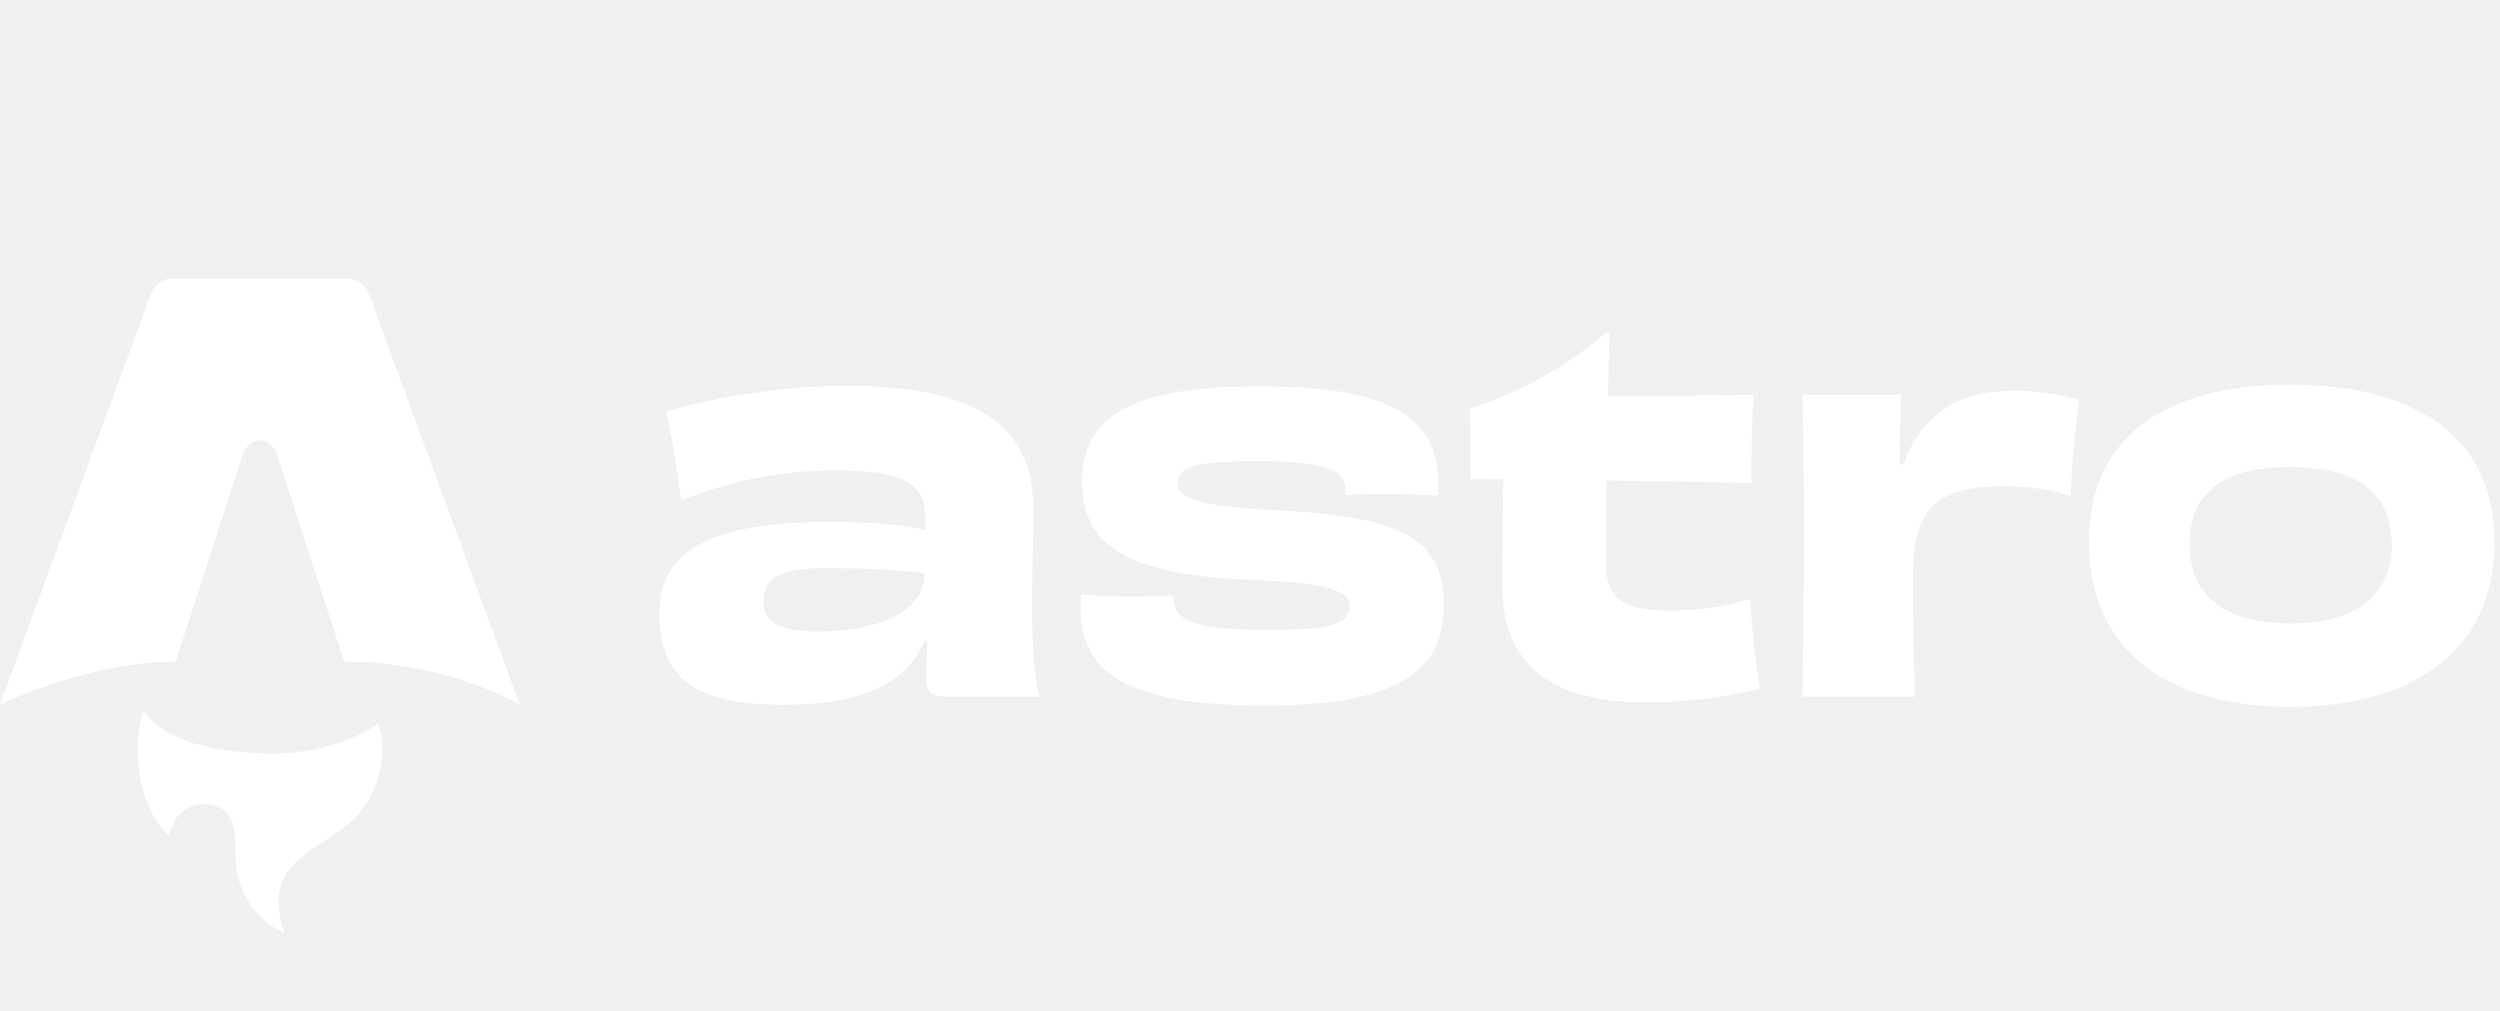
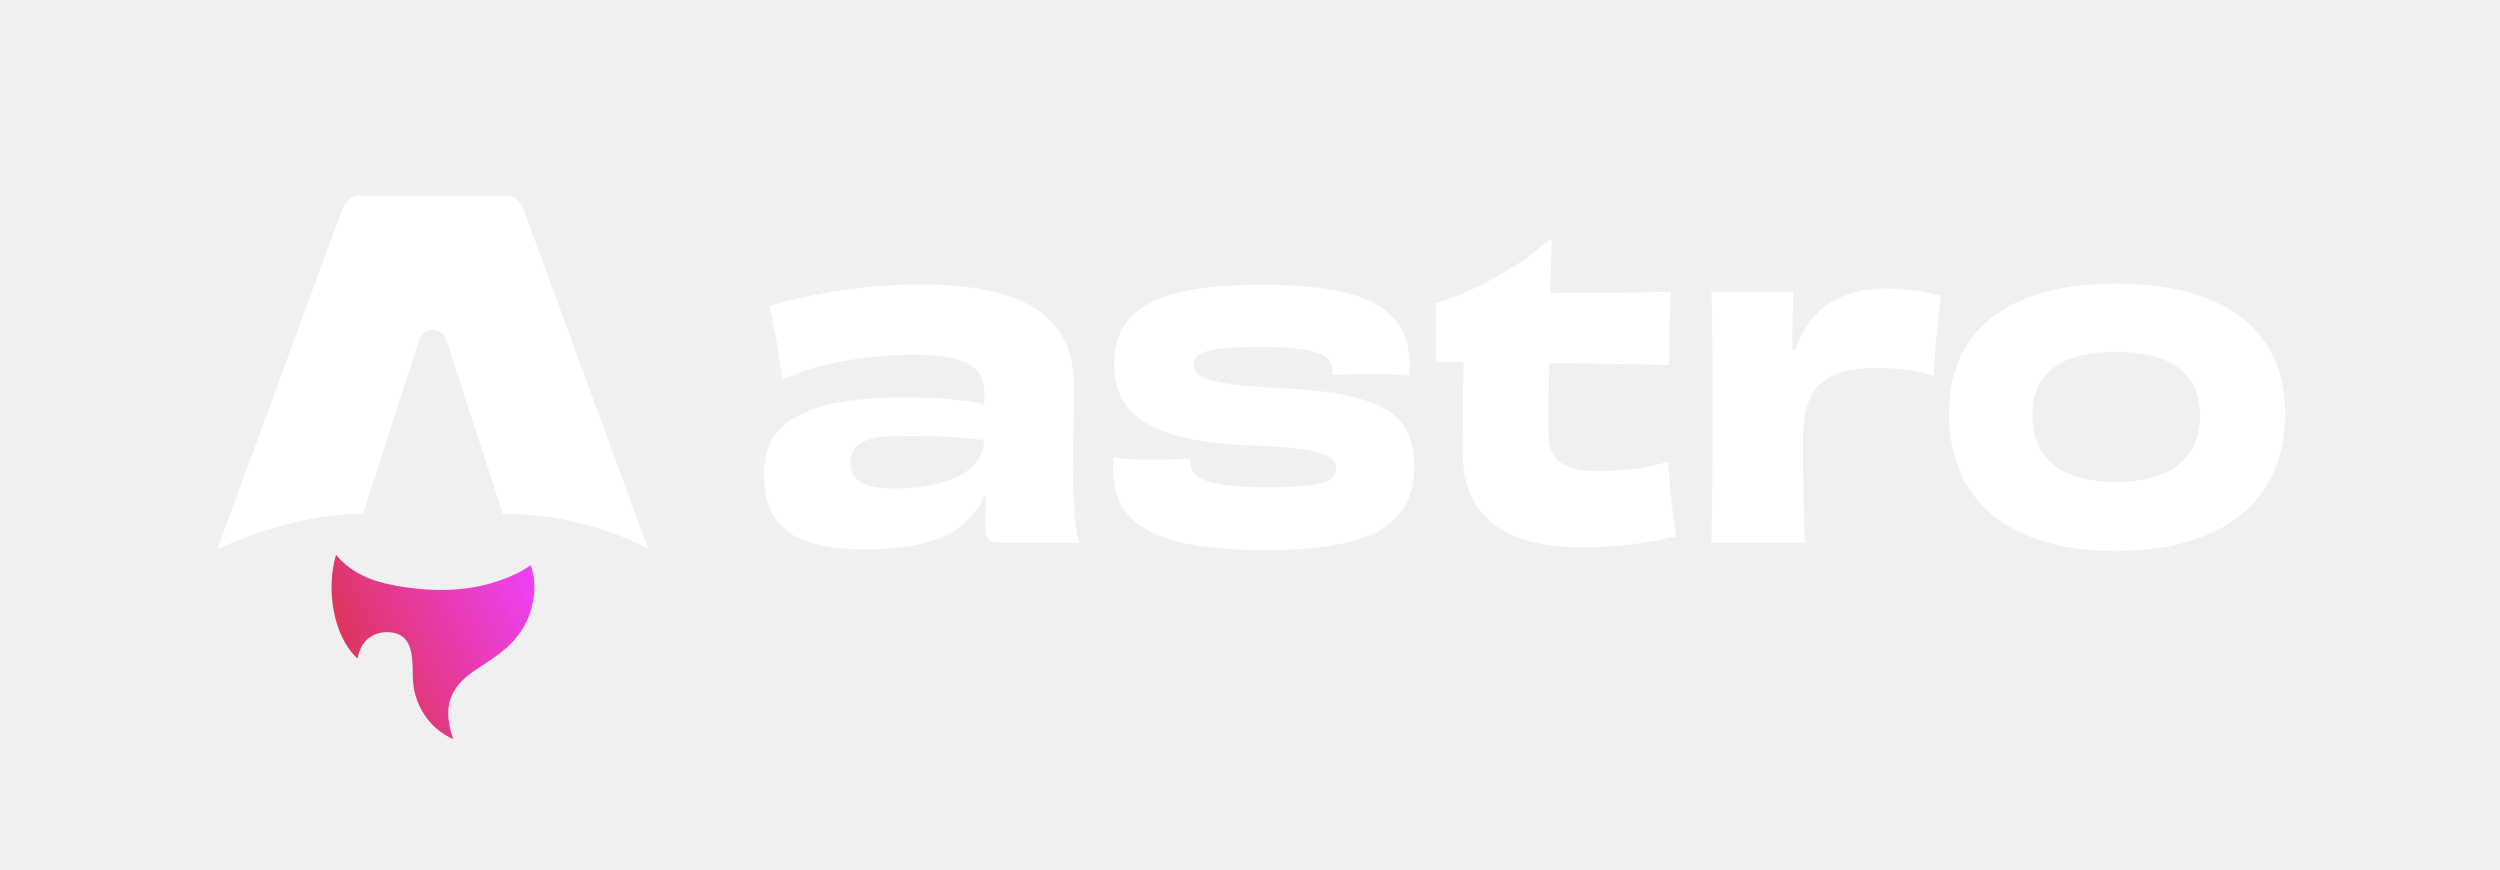
- <svg xmlns="http://www.w3.org/2000/svg" fill="#fff" viewBox="0 -11 99 40">
-   <path d="M6.7 22.11c-1.18-1.07-1.52-3.32-1.03-4.95.85 1.03 2.02 1.36 3.24 1.54 1.87.28 3.72.18 5.46-.68.2-.1.38-.23.6-.36.17.47.2.95.15 1.44a3.94 3.94 0 0 1-1.67 2.8c-.38.27-.77.52-1.16.78-1.2.8-1.52 1.75-1.07 3.12l.05.15a3.13 3.13 0 0 1-1.4-1.19 3.34 3.34 0 0 1-.54-1.81c0-.32 0-.65-.04-.96-.1-.77-.47-1.12-1.15-1.14-.7-.02-1.26.42-1.4 1.1l-.05.16ZM0 16.9s3.47-1.7 6.96-1.7l2.62-8.1c.1-.4.39-.66.71-.66.33 0 .61.27.71.66l2.63 8.1c4.12 0 6.95 1.7 6.95 1.7S14.68.85 14.68.82c-.18-.47-.46-.78-.85-.78H6.75c-.38 0-.66.3-.84.78L0 16.89Zm36.62-5.16c0 1.42-1.77 2.27-4.23 2.27-1.6 0-2.16-.4-2.16-1.23 0-.87.7-1.28 2.3-1.28 1.44 0 2.67.02 4.09.2v.04Zm.02-1.76c-.88-.2-2.2-.31-3.78-.31-4.6 0-6.75 1.08-6.75 3.6 0 2.63 1.48 3.64 4.9 3.64 2.9 0 4.87-.73 5.59-2.53h.12c-.02.43-.04.87-.04 1.2 0 .93.15 1.01.91 1.01h3.58c-.2-.55-.3-2.11-.3-3.45 0-1.44.05-2.53.05-3.99 0-2.98-1.79-4.87-7.4-4.87-2.41 0-5.1.41-7.14 1.02.2.81.47 2.45.6 3.52a15.98 15.98 0 0 1 6.23-1.19c2.69 0 3.43.61 3.43 1.86v.5Zm9.83 2.59c-.49.05-1.15.05-1.83.05-.72 0-1.39-.02-1.83-.07l-.02.49c0 2.47 1.61 3.9 7.3 3.9 5.35 0 7.08-1.42 7.08-3.92 0-2.37-1.15-3.53-6.23-3.79-3.95-.18-4.3-.61-4.3-1.1 0-.58.5-.87 3.16-.87 2.74 0 3.48.37 3.48 1.16v.18a39.82 39.82 0 0 1 3.66.02l.02-.47c0-2.9-2.41-3.85-7.09-3.85-5.25 0-7.02 1.28-7.02 3.79 0 2.25 1.42 3.65 6.46 3.86 3.72.12 4.13.54 4.13 1.1 0 .62-.6.9-3.22.9-3 0-3.75-.42-3.75-1.27v-.11ZM63.6 2.17a15.13 15.13 0 0 1-5.4 3c.03.73.03 2.07.03 2.8l1.3.02c-.02 1.4-.04 3.1-.04 4.22 0 2.62 1.38 4.6 5.68 4.6 1.82 0 3.02-.2 4.52-.52a39.8 39.8 0 0 1-.39-3.57c-.9.3-2.02.46-3.27.46-1.73 0-2.43-.48-2.43-1.84 0-1.18 0-2.29.02-3.31 2.22.02 4.44.06 5.74.1-.02-1.03.02-2.51.08-3.5-1.89.04-4.01.06-5.76.06l.05-2.52h-.13Zm11.62 5.21.06-2.75h-3.91c.06 1.7.06 3.44.06 5.98 0 2.55-.02 4.3-.06 5.98h4.48c-.08-1.18-.1-3.18-.1-4.87 0-2.69 1.09-3.46 3.56-3.46 1.15 0 1.97.14 2.69.4.02-1 .21-2.96.33-3.83a8.85 8.85 0 0 0-2.55-.35c-2.12-.02-3.68.84-4.4 2.92l-.16-.02Zm19.5 3.15c0 2.15-1.56 3.16-4.01 3.16-2.44 0-4-.95-4-3.16 0-2.2 1.58-3.04 4-3.04 2.43 0 4 .9 4 3.04Zm4.06-.1c0-4.28-3.34-6.2-8.07-6.2-4.75 0-7.99 1.92-7.99 6.2 0 4.27 3.02 6.56 7.97 6.56 4.98 0 8.1-2.3 8.1-6.56Z" />
+ <svg xmlns="http://www.w3.org/2000/svg" width="460" height="160" viewBox="0 0 460 160" fill="none">
+   <path d="M65.785 121.175C61.267 117.045 59.948 108.368 61.83 102.082C65.094 106.045 69.616 107.301 74.3 108.009C81.531 109.103 88.632 108.694 95.349 105.389C96.117 105.011 96.828 104.507 97.667 103.998C98.297 105.826 98.462 107.672 98.241 109.551C97.706 114.127 95.429 117.662 91.807 120.341C90.359 121.413 88.826 122.371 87.33 123.382C82.735 126.487 81.492 130.129 83.218 135.427C83.259 135.556 83.296 135.685 83.389 136C81.043 134.95 79.329 133.421 78.023 131.411C76.644 129.289 75.988 126.942 75.953 124.403C75.936 123.167 75.936 121.92 75.77 120.702C75.364 117.732 73.969 116.402 71.343 116.325C68.647 116.247 66.514 117.913 65.949 120.538C65.905 120.739 65.843 120.938 65.78 121.172L65.785 121.175Z" fill="white" />
+   <path d="M65.785 121.175C61.267 117.045 59.948 108.368 61.83 102.082C65.094 106.045 69.616 107.301 74.3 108.009C81.531 109.103 88.632 108.694 95.349 105.389C96.117 105.011 96.828 104.507 97.667 103.998C98.297 105.826 98.462 107.672 98.241 109.551C97.706 114.127 95.429 117.662 91.807 120.341C90.359 121.413 88.826 122.371 87.33 123.382C82.735 126.487 81.492 130.129 83.218 135.427C83.259 135.556 83.296 135.685 83.389 136C81.043 134.95 79.329 133.421 78.023 131.411C76.644 129.289 75.988 126.942 75.953 124.403C75.936 123.167 75.936 121.92 75.77 120.702C75.364 117.732 73.969 116.402 71.343 116.325C68.647 116.247 66.514 117.913 65.949 120.538C65.905 120.739 65.843 120.938 65.78 121.172L65.785 121.175Z" fill="url(#paint0_linear_1_33)" />
+   <path d="M40 101.034C40 101.034 53.377 94.518 66.792 94.518L76.907 63.215C77.285 61.702 78.391 60.673 79.639 60.673C80.888 60.673 81.993 61.702 82.372 63.215L92.486 94.518C108.374 94.518 119.279 101.034 119.279 101.034C119.279 101.034 96.556 39.133 96.511 39.009C95.859 37.179 94.758 36 93.274 36H66.007C64.523 36 63.466 37.179 62.77 39.009C62.721 39.131 40 101.034 40 101.034Z" fill="white" />
+   <path d="M181.043 81.123C181.043 86.608 174.22 89.884 164.773 89.884C158.624 89.884 156.45 88.36 156.45 85.16C156.45 81.808 159.149 80.209 165.297 80.209C170.846 80.209 175.569 80.285 181.043 80.97V81.123ZM181.118 74.342C177.744 73.581 172.645 73.123 166.572 73.123C148.877 73.123 140.555 77.314 140.555 87.065C140.555 97.198 146.253 101.083 159.449 101.083C170.621 101.083 178.193 98.264 180.968 91.331H181.417C181.342 93.007 181.268 94.683 181.268 95.978C181.268 99.559 181.867 99.864 184.791 99.864H198.587C197.837 97.731 197.388 91.712 197.388 86.532C197.388 80.97 197.612 76.78 197.612 71.143C197.612 59.639 190.715 52.325 169.121 52.325C159.824 52.325 149.477 53.925 141.605 56.287C142.354 59.41 143.404 65.734 143.929 69.847C150.752 66.648 160.424 65.276 167.922 65.276C178.268 65.276 181.118 67.638 181.118 72.438V74.342Z" fill="white" />
+   <path d="M218.971 84.322C217.097 84.551 214.547 84.551 211.923 84.551C209.149 84.551 206.6 84.475 204.875 84.246C204.875 84.856 204.8 85.541 204.8 86.151C204.8 95.674 211.024 101.235 232.917 101.235C253.535 101.235 260.208 95.75 260.208 86.075C260.208 76.933 255.785 72.438 236.216 71.447C220.995 70.762 219.646 69.086 219.646 67.181C219.646 64.972 221.595 63.829 231.792 63.829C242.364 63.829 245.213 65.276 245.213 68.324V69.009C246.713 68.933 249.412 68.857 252.186 68.857C254.81 68.857 257.659 68.933 259.309 69.086C259.309 68.4 259.384 67.79 259.384 67.257C259.384 56.058 250.086 52.401 232.092 52.401C211.848 52.401 205.025 57.353 205.025 67.029C205.025 75.714 210.499 81.123 229.918 81.961C244.238 82.418 245.813 84.018 245.813 86.227C245.813 88.589 243.489 89.655 233.442 89.655C221.895 89.655 218.971 88.055 218.971 84.779V84.322Z" fill="white" />
+   <path d="M284.955 44.173C279.482 49.278 269.66 54.382 264.187 55.753C264.262 58.572 264.262 63.753 264.262 66.572L269.285 66.648C269.21 72.057 269.135 78.609 269.135 82.951C269.135 93.084 274.458 100.702 291.028 100.702C298.001 100.702 302.65 99.94 308.423 98.721C307.823 94.988 307.148 89.274 306.923 84.932C303.475 86.075 299.126 86.684 294.327 86.684C287.654 86.684 284.955 84.856 284.955 79.599C284.955 75.028 284.955 70.762 285.03 66.8C293.578 66.876 302.125 67.029 307.148 67.181C307.073 63.219 307.223 57.506 307.448 53.696C300.176 53.849 292.003 53.925 285.255 53.925C285.33 50.573 285.405 47.373 285.48 44.173H284.955Z" fill="white" />
+   <path d="M329.736 64.286C329.811 60.324 329.886 56.972 329.961 53.696H314.89C315.115 60.248 315.115 66.953 315.115 76.78C315.115 86.608 315.04 93.388 314.89 99.864H332.135C331.835 95.293 331.76 87.598 331.76 81.046C331.76 70.686 335.959 67.714 345.481 67.714C349.905 67.714 353.054 68.248 355.828 69.238C355.903 65.353 356.653 57.81 357.102 54.458C354.253 53.62 351.104 53.087 347.28 53.087C339.108 53.011 333.11 56.363 330.336 64.362L329.736 64.286Z" fill="white" />
+   <path d="M404.808 76.475C404.808 84.779 398.81 88.665 389.363 88.665C379.991 88.665 373.993 85.008 373.993 76.475C373.993 67.943 380.066 64.743 389.363 64.743C398.735 64.743 404.808 68.171 404.808 76.475ZM420.478 76.094C420.478 59.563 407.582 52.173 389.363 52.173C371.069 52.173 358.623 59.563 358.623 76.094C358.623 92.55 370.244 101.388 389.288 101.388C408.482 101.388 420.478 92.55 420.478 76.094Z" fill="white" />
+   <defs>
+     <linearGradient id="paint0_linear_1_33" x1="61" y1="136" x2="104.622" y2="115.39" gradientUnits="userSpaceOnUse">
+       <stop stop-color="#D83333" />
+       <stop offset="1" stop-color="#F041FF" />
+     </linearGradient>
+   </defs>
</svg>
